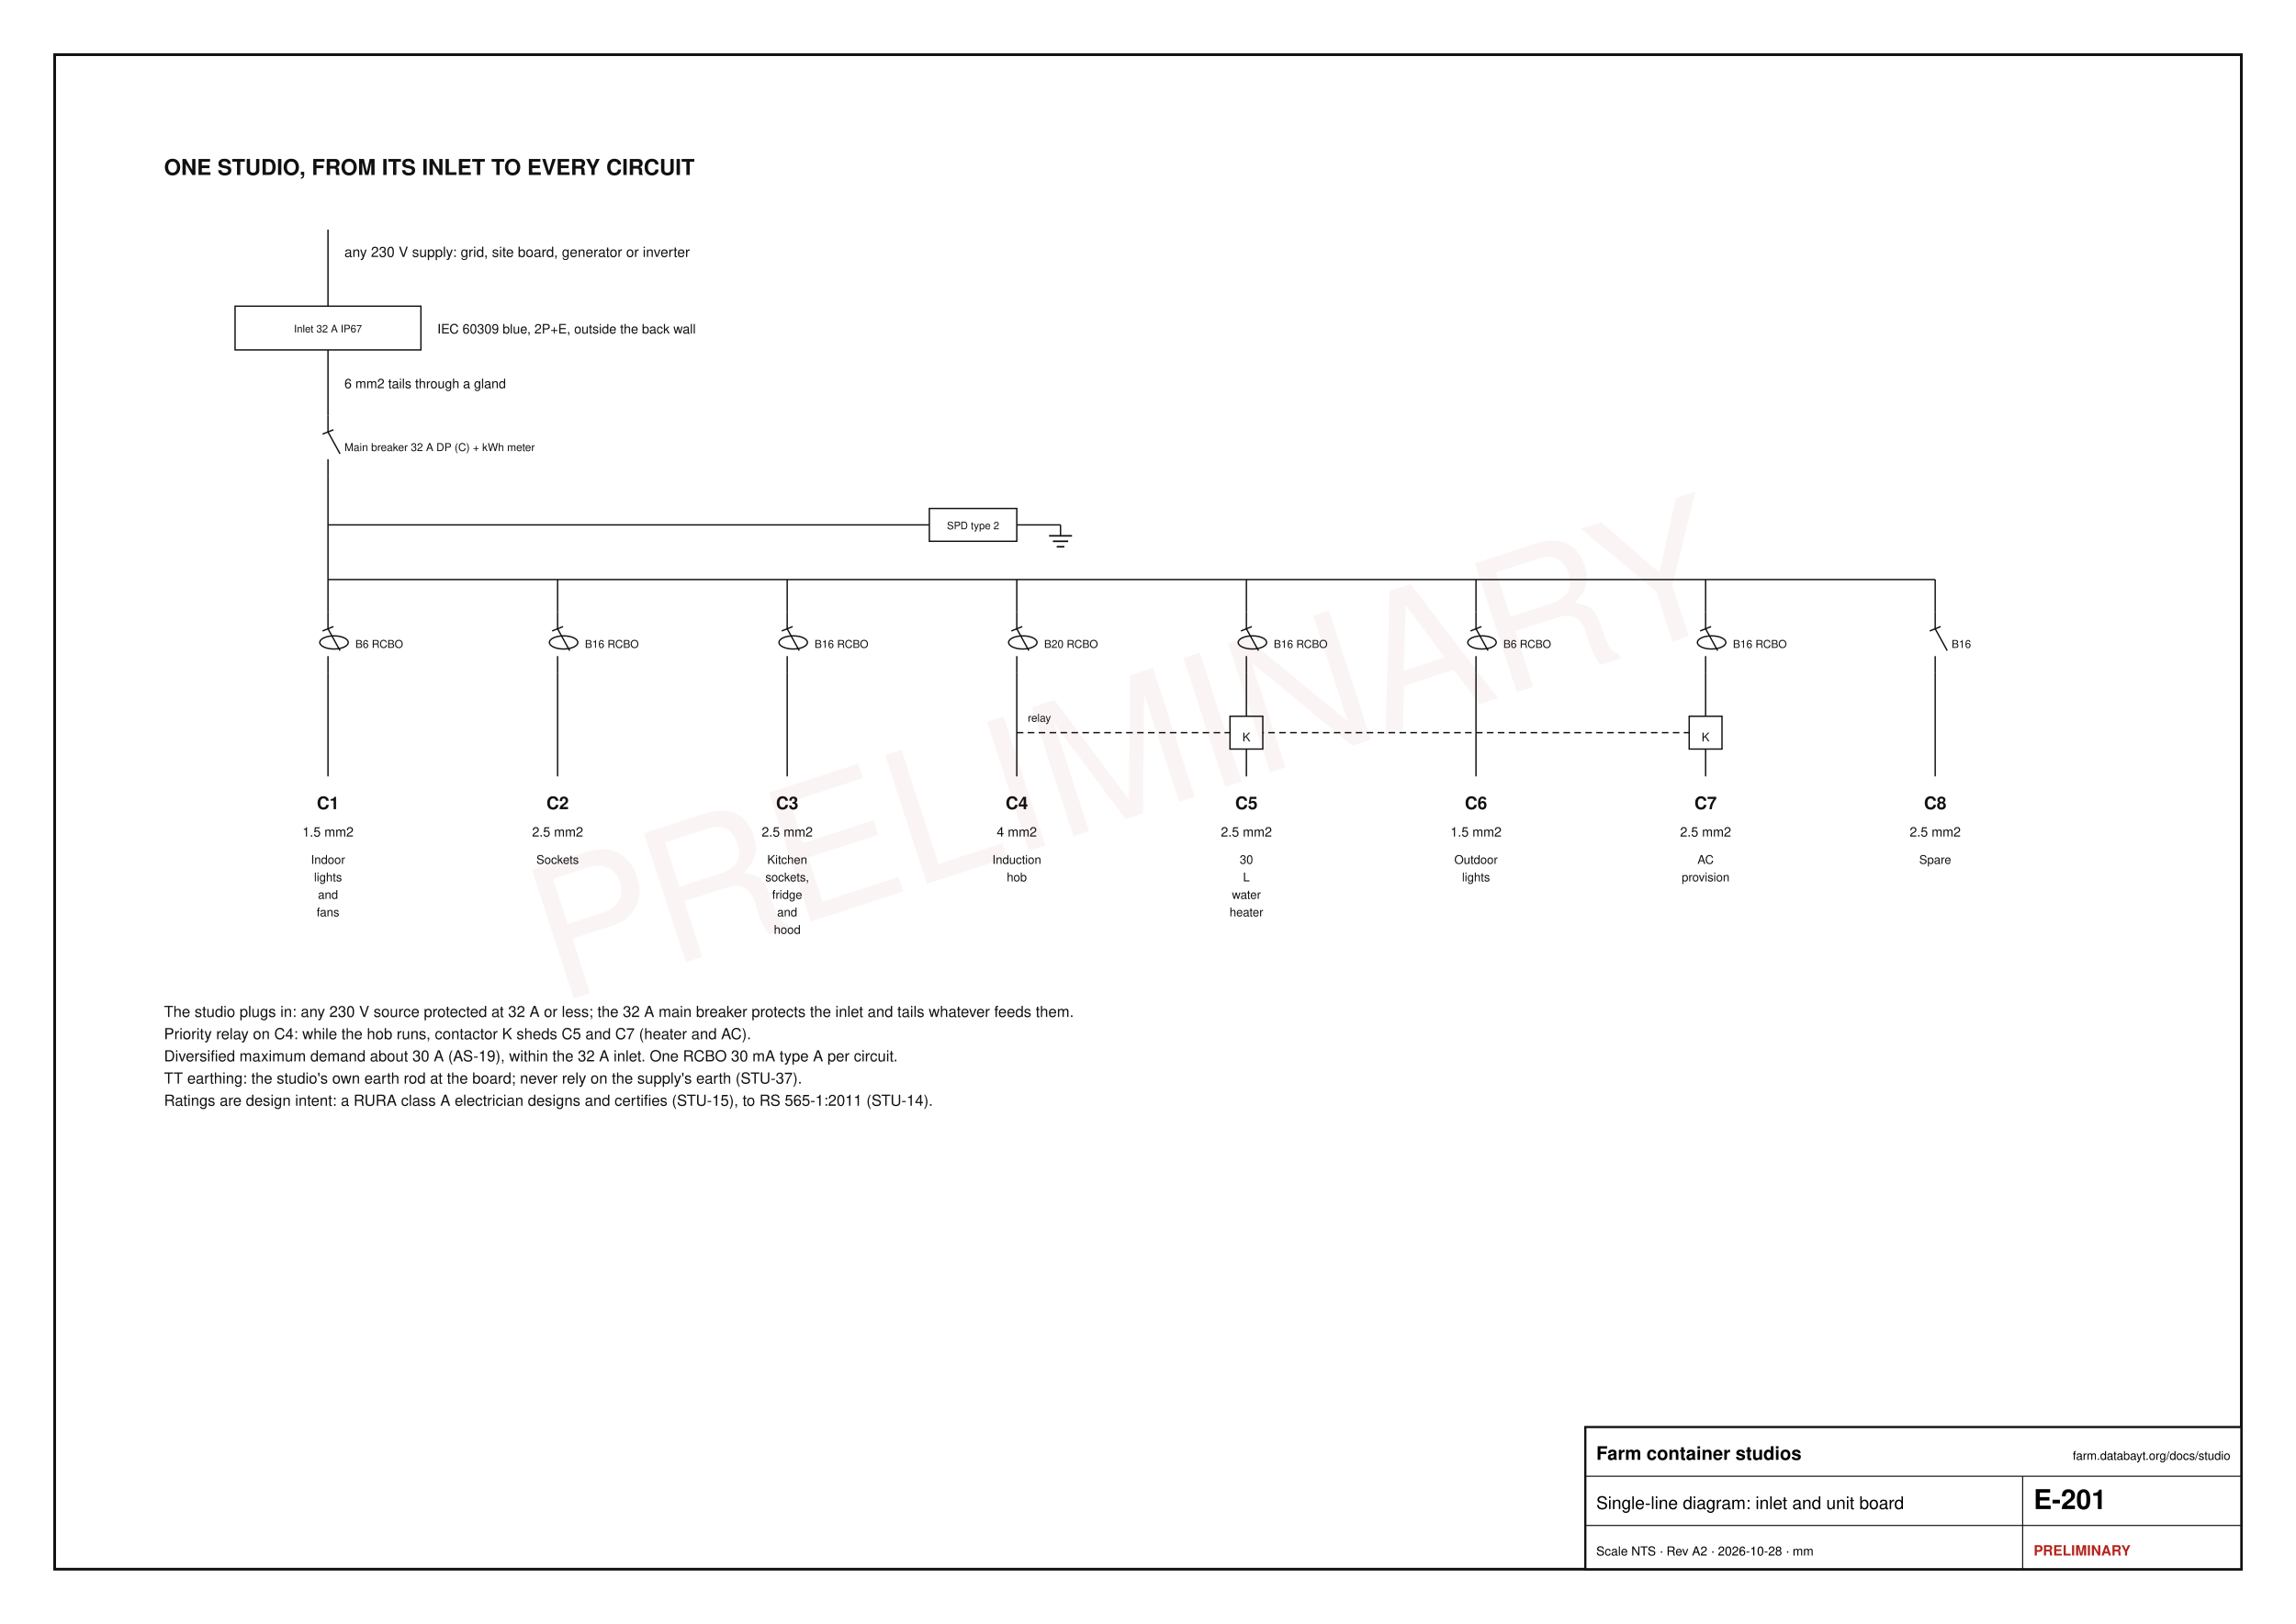
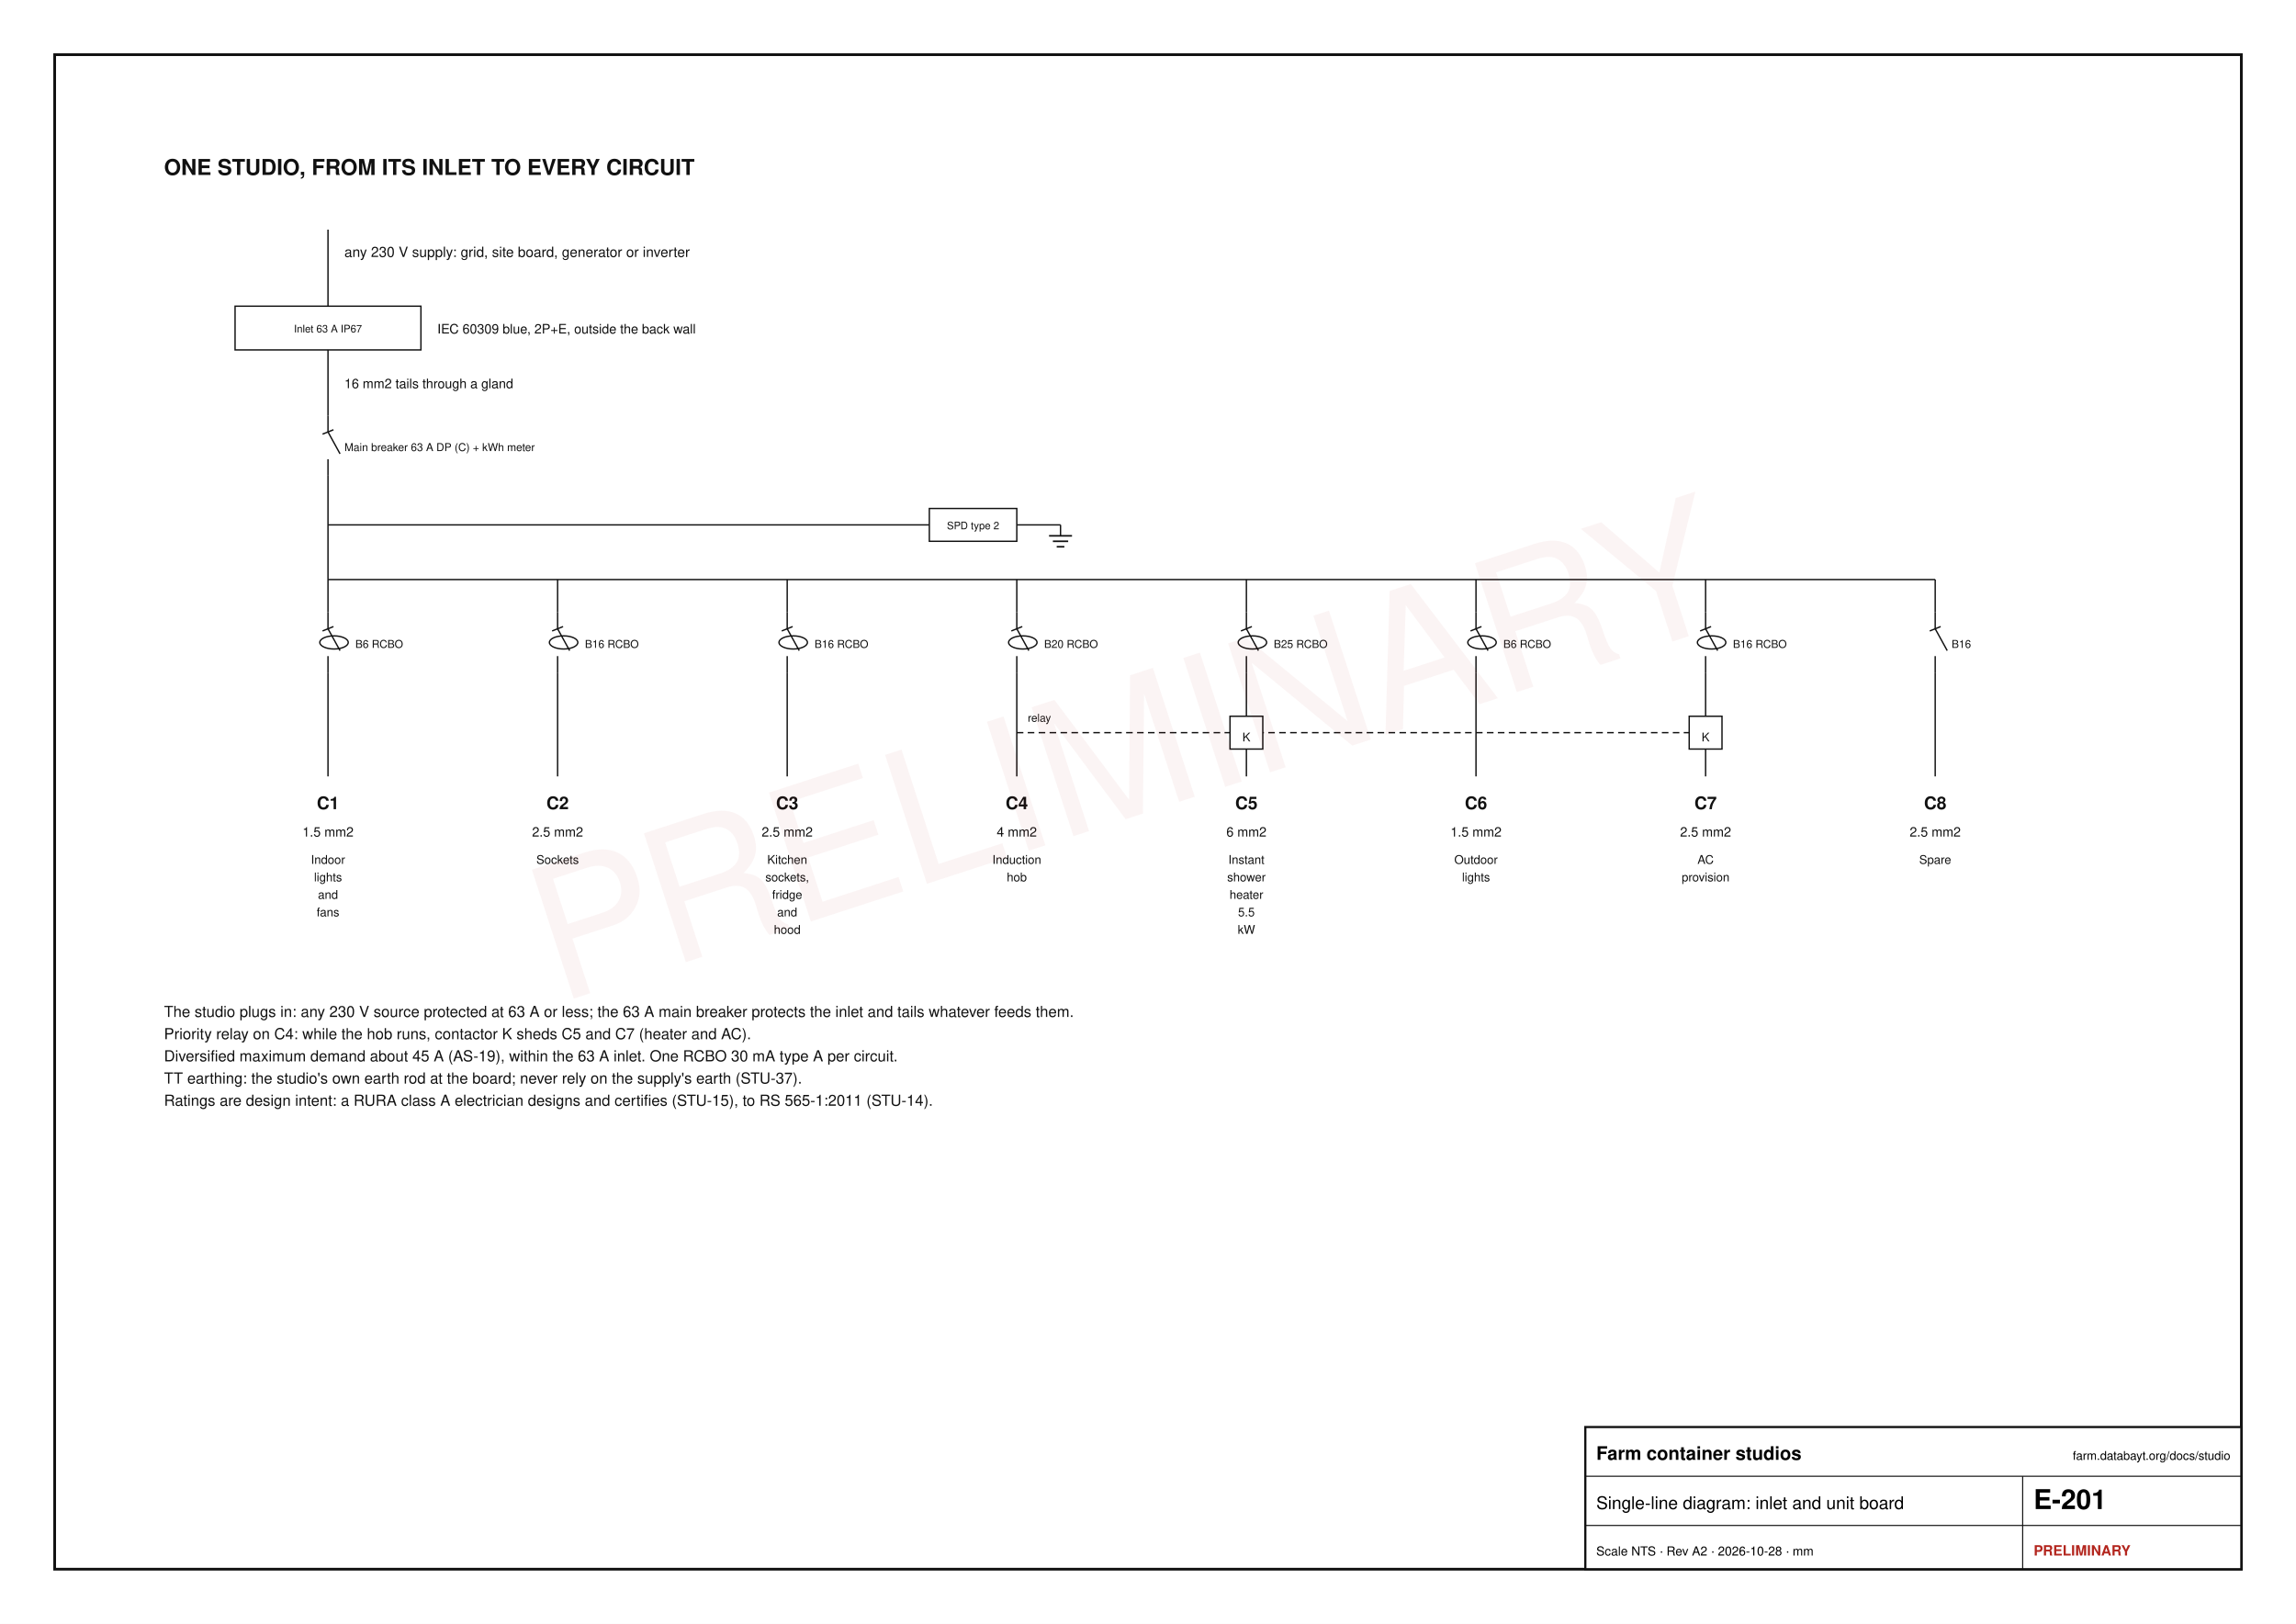
<svg xmlns="http://www.w3.org/2000/svg" width="420mm" height="297mm" viewBox="0 0 420 297" font-family="Helvetica, Arial, sans-serif">
  <rect x="0" y="0" width="420" height="297" fill="#fff" />
  <rect x="10" y="10" width="400" height="277" fill="none" stroke="#111" stroke-width="0.5" />
  <text x="30" y="32" font-size="4" text-anchor="start" font-weight="bold" fill="#111">ONE STUDIO, FROM ITS INLET TO EVERY CIRCUIT</text>
  <line x1="60" y1="42" x2="60" y2="56" stroke="#111" stroke-width="0.25" />
  <text x="63" y="47" font-size="2.6" text-anchor="start" font-weight="normal" fill="#111">any 230 V supply: grid, site board, generator or inverter</text>
  <rect x="43" y="56" width="34" height="8" fill="#fff" stroke="#111" stroke-width="0.25" />
-   <text x="60" y="60.8" font-size="1.9" text-anchor="middle" font-weight="normal" fill="#111">Inlet 32 A IP67</text>
+   <text x="60" y="60.8" font-size="1.9" text-anchor="middle" font-weight="normal" fill="#111">Inlet 63 A IP67</text>
  <text x="80" y="61" font-size="2.4" text-anchor="start" font-weight="normal" fill="#111">IEC 60309 blue, 2P+E, outside the back wall</text>
  <line x1="60" y1="64" x2="60" y2="76" stroke="#111" stroke-width="0.25" />
-   <text x="63" y="71" font-size="2.4" text-anchor="start" font-weight="normal" fill="#111">6 mm2 tails through a gland</text>
+   <text x="63" y="71" font-size="2.4" text-anchor="start" font-weight="normal" fill="#111">16 mm2 tails through a gland</text>
  <line x1="60" y1="76" x2="60" y2="79" stroke="#111" stroke-width="0.25" />
  <line x1="60" y1="79" x2="62.2" y2="83" stroke="#111" stroke-width="0.25" />
  <line x1="60" y1="84" x2="60" y2="87" stroke="#111" stroke-width="0.25" />
  <line x1="59" y1="79.4" x2="61" y2="78.6" stroke="#111" stroke-width="0.25" />
-   <text x="63" y="82.5" font-size="2" text-anchor="start" font-weight="normal" fill="#111">Main breaker 32 A DP (C) + kWh meter</text>
+   <text x="63" y="82.5" font-size="2" text-anchor="start" font-weight="normal" fill="#111">Main breaker 63 A DP (C) + kWh meter</text>
  <line x1="60" y1="87" x2="60" y2="106" stroke="#111" stroke-width="0.25" />
  <line x1="60" y1="96" x2="170" y2="96" stroke="#111" stroke-width="0.25" />
  <rect x="170" y="93" width="16" height="6" fill="#fff" stroke="#111" stroke-width="0.25" />
  <text x="178" y="96.8" font-size="1.9" text-anchor="middle" font-weight="normal" fill="#111">SPD type 2</text>
  <line x1="186" y1="96" x2="194" y2="96" stroke="#111" stroke-width="0.25" />
  <line x1="194" y1="96" x2="194" y2="98" stroke="#111" stroke-width="0.25" />
  <line x1="191.9" y1="98" x2="196.1" y2="98" stroke="#111" stroke-width="0.3" />
  <line x1="192.6" y1="99" x2="195.4" y2="99" stroke="#111" stroke-width="0.3" />
  <line x1="193.3" y1="100" x2="194.7" y2="100" stroke="#111" stroke-width="0.3" />
  <line x1="60" y1="106" x2="354" y2="106" stroke="#111" stroke-width="0.25" />
  <line x1="60" y1="106" x2="60" y2="112" stroke="#111" stroke-width="0.25" />
  <line x1="60" y1="112" x2="60" y2="115" stroke="#111" stroke-width="0.25" />
  <line x1="60" y1="115" x2="62.2" y2="119" stroke="#111" stroke-width="0.25" />
  <line x1="60" y1="120" x2="60" y2="123" stroke="#111" stroke-width="0.25" />
  <line x1="59" y1="115.4" x2="61" y2="114.6" stroke="#111" stroke-width="0.25" />
  <ellipse cx="61.1" cy="117.5" rx="2.6" ry="1.2" fill="none" stroke="#111" stroke-width="0.25" />
  <text x="65" y="118.5" font-size="2" text-anchor="start" font-weight="normal" fill="#111">B6 RCBO</text>
  <line x1="60" y1="123" x2="60" y2="142" stroke="#111" stroke-width="0.25" />
  <text x="60" y="148" font-size="3.2" text-anchor="middle" font-weight="bold" fill="#111">C1</text>
  <text x="60" y="153" font-size="2.4" text-anchor="middle" font-weight="normal" fill="#111">1.5 mm2</text>
  <text x="60" y="158" font-size="2.2" text-anchor="middle" font-weight="normal" fill="#111">Indoor</text>
  <text x="60" y="161.2" font-size="2.2" text-anchor="middle" font-weight="normal" fill="#111">lights</text>
  <text x="60" y="164.4" font-size="2.2" text-anchor="middle" font-weight="normal" fill="#111">and</text>
  <text x="60" y="167.6" font-size="2.2" text-anchor="middle" font-weight="normal" fill="#111">fans</text>
  <line x1="102" y1="106" x2="102" y2="112" stroke="#111" stroke-width="0.25" />
  <line x1="102" y1="112" x2="102" y2="115" stroke="#111" stroke-width="0.25" />
  <line x1="102" y1="115" x2="104.2" y2="119" stroke="#111" stroke-width="0.25" />
  <line x1="102" y1="120" x2="102" y2="123" stroke="#111" stroke-width="0.25" />
  <line x1="101" y1="115.4" x2="103" y2="114.6" stroke="#111" stroke-width="0.25" />
  <ellipse cx="103.1" cy="117.5" rx="2.6" ry="1.2" fill="none" stroke="#111" stroke-width="0.25" />
  <text x="107" y="118.5" font-size="2" text-anchor="start" font-weight="normal" fill="#111">B16 RCBO</text>
  <line x1="102" y1="123" x2="102" y2="142" stroke="#111" stroke-width="0.25" />
  <text x="102" y="148" font-size="3.2" text-anchor="middle" font-weight="bold" fill="#111">C2</text>
  <text x="102" y="153" font-size="2.4" text-anchor="middle" font-weight="normal" fill="#111">2.5 mm2</text>
  <text x="102" y="158" font-size="2.2" text-anchor="middle" font-weight="normal" fill="#111">Sockets</text>
  <line x1="144" y1="106" x2="144" y2="112" stroke="#111" stroke-width="0.25" />
  <line x1="144" y1="112" x2="144" y2="115" stroke="#111" stroke-width="0.25" />
  <line x1="144" y1="115" x2="146.2" y2="119" stroke="#111" stroke-width="0.25" />
  <line x1="144" y1="120" x2="144" y2="123" stroke="#111" stroke-width="0.25" />
  <line x1="143" y1="115.4" x2="145" y2="114.6" stroke="#111" stroke-width="0.25" />
  <ellipse cx="145.1" cy="117.5" rx="2.6" ry="1.2" fill="none" stroke="#111" stroke-width="0.25" />
  <text x="149" y="118.5" font-size="2" text-anchor="start" font-weight="normal" fill="#111">B16 RCBO</text>
  <line x1="144" y1="123" x2="144" y2="142" stroke="#111" stroke-width="0.25" />
  <text x="144" y="148" font-size="3.2" text-anchor="middle" font-weight="bold" fill="#111">C3</text>
  <text x="144" y="153" font-size="2.4" text-anchor="middle" font-weight="normal" fill="#111">2.5 mm2</text>
  <text x="144" y="158" font-size="2.2" text-anchor="middle" font-weight="normal" fill="#111">Kitchen</text>
  <text x="144" y="161.2" font-size="2.2" text-anchor="middle" font-weight="normal" fill="#111">sockets,</text>
  <text x="144" y="164.4" font-size="2.2" text-anchor="middle" font-weight="normal" fill="#111">fridge</text>
  <text x="144" y="167.6" font-size="2.2" text-anchor="middle" font-weight="normal" fill="#111">and</text>
  <text x="144" y="170.8" font-size="2.2" text-anchor="middle" font-weight="normal" fill="#111">hood</text>
  <line x1="186" y1="106" x2="186" y2="112" stroke="#111" stroke-width="0.25" />
  <line x1="186" y1="112" x2="186" y2="115" stroke="#111" stroke-width="0.25" />
  <line x1="186" y1="115" x2="188.2" y2="119" stroke="#111" stroke-width="0.25" />
  <line x1="186" y1="120" x2="186" y2="123" stroke="#111" stroke-width="0.25" />
  <line x1="185" y1="115.4" x2="187" y2="114.6" stroke="#111" stroke-width="0.25" />
  <ellipse cx="187.1" cy="117.5" rx="2.6" ry="1.2" fill="none" stroke="#111" stroke-width="0.25" />
  <text x="191" y="118.5" font-size="2" text-anchor="start" font-weight="normal" fill="#111">B20 RCBO</text>
  <line x1="186" y1="123" x2="186" y2="142" stroke="#111" stroke-width="0.25" />
  <text x="186" y="148" font-size="3.2" text-anchor="middle" font-weight="bold" fill="#111">C4</text>
  <text x="186" y="153" font-size="2.4" text-anchor="middle" font-weight="normal" fill="#111">4 mm2</text>
  <text x="186" y="158" font-size="2.2" text-anchor="middle" font-weight="normal" fill="#111">Induction</text>
  <text x="186" y="161.2" font-size="2.2" text-anchor="middle" font-weight="normal" fill="#111">hob</text>
  <line x1="228" y1="106" x2="228" y2="112" stroke="#111" stroke-width="0.25" />
  <line x1="228" y1="112" x2="228" y2="115" stroke="#111" stroke-width="0.25" />
  <line x1="228" y1="115" x2="230.2" y2="119" stroke="#111" stroke-width="0.25" />
  <line x1="228" y1="120" x2="228" y2="123" stroke="#111" stroke-width="0.25" />
  <line x1="227" y1="115.4" x2="229" y2="114.6" stroke="#111" stroke-width="0.25" />
  <ellipse cx="229.1" cy="117.5" rx="2.6" ry="1.2" fill="none" stroke="#111" stroke-width="0.25" />
-   <text x="233" y="118.5" font-size="2" text-anchor="start" font-weight="normal" fill="#111">B16 RCBO</text>
+   <text x="233" y="118.5" font-size="2" text-anchor="start" font-weight="normal" fill="#111">B25 RCBO</text>
  <line x1="228" y1="123" x2="228" y2="142" stroke="#111" stroke-width="0.25" />
  <text x="228" y="148" font-size="3.2" text-anchor="middle" font-weight="bold" fill="#111">C5</text>
-   <text x="228" y="153" font-size="2.4" text-anchor="middle" font-weight="normal" fill="#111">2.5 mm2</text>
-   <text x="228" y="158" font-size="2.2" text-anchor="middle" font-weight="normal" fill="#111">30</text>
-   <text x="228" y="161.2" font-size="2.2" text-anchor="middle" font-weight="normal" fill="#111">L</text>
-   <text x="228" y="164.4" font-size="2.2" text-anchor="middle" font-weight="normal" fill="#111">water</text>
-   <text x="228" y="167.6" font-size="2.2" text-anchor="middle" font-weight="normal" fill="#111">heater</text>
+   <text x="228" y="153" font-size="2.4" text-anchor="middle" font-weight="normal" fill="#111">6 mm2</text>
+   <text x="228" y="158" font-size="2.2" text-anchor="middle" font-weight="normal" fill="#111">Instant</text>
+   <text x="228" y="161.2" font-size="2.2" text-anchor="middle" font-weight="normal" fill="#111">shower</text>
+   <text x="228" y="164.4" font-size="2.2" text-anchor="middle" font-weight="normal" fill="#111">heater</text>
+   <text x="228" y="167.6" font-size="2.2" text-anchor="middle" font-weight="normal" fill="#111">5.5</text>
+   <text x="228" y="170.8" font-size="2.2" text-anchor="middle" font-weight="normal" fill="#111">kW</text>
  <line x1="270" y1="106" x2="270" y2="112" stroke="#111" stroke-width="0.25" />
  <line x1="270" y1="112" x2="270" y2="115" stroke="#111" stroke-width="0.25" />
  <line x1="270" y1="115" x2="272.2" y2="119" stroke="#111" stroke-width="0.25" />
  <line x1="270" y1="120" x2="270" y2="123" stroke="#111" stroke-width="0.25" />
  <line x1="269" y1="115.4" x2="271" y2="114.6" stroke="#111" stroke-width="0.25" />
  <ellipse cx="271.1" cy="117.5" rx="2.6" ry="1.2" fill="none" stroke="#111" stroke-width="0.25" />
  <text x="275" y="118.5" font-size="2" text-anchor="start" font-weight="normal" fill="#111">B6 RCBO</text>
  <line x1="270" y1="123" x2="270" y2="142" stroke="#111" stroke-width="0.25" />
  <text x="270" y="148" font-size="3.2" text-anchor="middle" font-weight="bold" fill="#111">C6</text>
  <text x="270" y="153" font-size="2.4" text-anchor="middle" font-weight="normal" fill="#111">1.5 mm2</text>
  <text x="270" y="158" font-size="2.2" text-anchor="middle" font-weight="normal" fill="#111">Outdoor</text>
  <text x="270" y="161.2" font-size="2.2" text-anchor="middle" font-weight="normal" fill="#111">lights</text>
  <line x1="312" y1="106" x2="312" y2="112" stroke="#111" stroke-width="0.25" />
  <line x1="312" y1="112" x2="312" y2="115" stroke="#111" stroke-width="0.25" />
  <line x1="312" y1="115" x2="314.2" y2="119" stroke="#111" stroke-width="0.25" />
  <line x1="312" y1="120" x2="312" y2="123" stroke="#111" stroke-width="0.25" />
  <line x1="311" y1="115.4" x2="313" y2="114.6" stroke="#111" stroke-width="0.25" />
  <ellipse cx="313.1" cy="117.5" rx="2.6" ry="1.2" fill="none" stroke="#111" stroke-width="0.25" />
  <text x="317" y="118.5" font-size="2" text-anchor="start" font-weight="normal" fill="#111">B16 RCBO</text>
  <line x1="312" y1="123" x2="312" y2="142" stroke="#111" stroke-width="0.25" />
  <text x="312" y="148" font-size="3.2" text-anchor="middle" font-weight="bold" fill="#111">C7</text>
  <text x="312" y="153" font-size="2.4" text-anchor="middle" font-weight="normal" fill="#111">2.5 mm2</text>
  <text x="312" y="158" font-size="2.2" text-anchor="middle" font-weight="normal" fill="#111">AC</text>
  <text x="312" y="161.2" font-size="2.2" text-anchor="middle" font-weight="normal" fill="#111">provision</text>
  <line x1="354" y1="106" x2="354" y2="112" stroke="#111" stroke-width="0.25" />
  <line x1="354" y1="112" x2="354" y2="115" stroke="#111" stroke-width="0.25" />
  <line x1="354" y1="115" x2="356.2" y2="119" stroke="#111" stroke-width="0.25" />
  <line x1="354" y1="120" x2="354" y2="123" stroke="#111" stroke-width="0.25" />
  <line x1="353" y1="115.4" x2="355" y2="114.6" stroke="#111" stroke-width="0.25" />
  <text x="357" y="118.5" font-size="2" text-anchor="start" font-weight="normal" fill="#111">B16</text>
  <line x1="354" y1="123" x2="354" y2="142" stroke="#111" stroke-width="0.25" />
  <text x="354" y="148" font-size="3.2" text-anchor="middle" font-weight="bold" fill="#111">C8</text>
  <text x="354" y="153" font-size="2.4" text-anchor="middle" font-weight="normal" fill="#111">2.5 mm2</text>
  <text x="354" y="158" font-size="2.2" text-anchor="middle" font-weight="normal" fill="#111">Spare</text>
  <line x1="186" y1="134" x2="312" y2="134" stroke="#111" stroke-width="0.25" stroke-dasharray="1.2 0.8" />
  <rect x="225" y="131" width="6" height="6" fill="#fff" stroke="#111" stroke-width="0.25" />
  <text x="228" y="135.6" font-size="2.2" text-anchor="middle" font-weight="normal" fill="#111">K</text>
  <rect x="309" y="131" width="6" height="6" fill="#fff" stroke="#111" stroke-width="0.25" />
  <text x="312" y="135.6" font-size="2.2" text-anchor="middle" font-weight="normal" fill="#111">K</text>
  <text x="188" y="132" font-size="2" text-anchor="start" font-weight="normal" fill="#111">relay</text>
-   <text x="30" y="186" font-size="2.8" text-anchor="start" font-weight="normal" fill="#111">The studio plugs in: any 230 V source protected at 32 A or less; the 32 A main breaker protects the inlet and tails whatever feeds them.</text>
+   <text x="30" y="186" font-size="2.8" text-anchor="start" font-weight="normal" fill="#111">The studio plugs in: any 230 V source protected at 63 A or less; the 63 A main breaker protects the inlet and tails whatever feeds them.</text>
  <text x="30" y="190.06" font-size="2.8" text-anchor="start" font-weight="normal" fill="#111">Priority relay on C4: while the hob runs, contactor K sheds C5 and C7 (heater and AC).</text>
-   <text x="30" y="194.12" font-size="2.8" text-anchor="start" font-weight="normal" fill="#111">Diversified maximum demand about 30 A (AS-19), within the 32 A inlet. One RCBO 30 mA type A per circuit.</text>
+   <text x="30" y="194.12" font-size="2.8" text-anchor="start" font-weight="normal" fill="#111">Diversified maximum demand about 45 A (AS-19), within the 63 A inlet. One RCBO 30 mA type A per circuit.</text>
  <text x="30" y="198.18" font-size="2.8" text-anchor="start" font-weight="normal" fill="#111">TT earthing: the studio's own earth rod at the board; never rely on the supply's earth (STU-37).</text>
  <text x="30" y="202.24" font-size="2.8" text-anchor="start" font-weight="normal" fill="#111">Ratings are design intent: a RURA class A electrician designs and certifies (STU-15), to RS 565-1:2011 (STU-14).</text>
  <rect x="290" y="261" width="120" height="26" fill="#fff" stroke="#111" stroke-width="0.4" />
  <line x1="290" y1="270" x2="410" y2="270" stroke="#111" stroke-width="0.2" />
  <line x1="290" y1="279" x2="410" y2="279" stroke="#111" stroke-width="0.2" />
  <line x1="370" y1="270" x2="370" y2="287" stroke="#111" stroke-width="0.2" />
  <text x="292" y="267" font-size="3.4" font-weight="bold">Farm container studios</text>
  <text x="408" y="267" font-size="2.2" text-anchor="end">farm.databayt.org/docs/studio</text>
  <text x="292" y="276" font-size="3.2">Single-line diagram: inlet and unit board</text>
  <text x="372" y="276" font-size="5" font-weight="bold">E-201</text>
  <text x="292" y="284.5" font-size="2.3">Scale NTS · Rev A2 · 2026-10-28 · mm</text>
  <text x="372" y="284.5" font-size="2.6" font-weight="bold" fill="#b3261e">PRELIMINARY</text>
  <text x="210.0" y="148.5" font-size="34" fill="#b3261e" fill-opacity="0.05" text-anchor="middle" transform="rotate(-18 210.0 148.5)">PRELIMINARY</text>
</svg>
